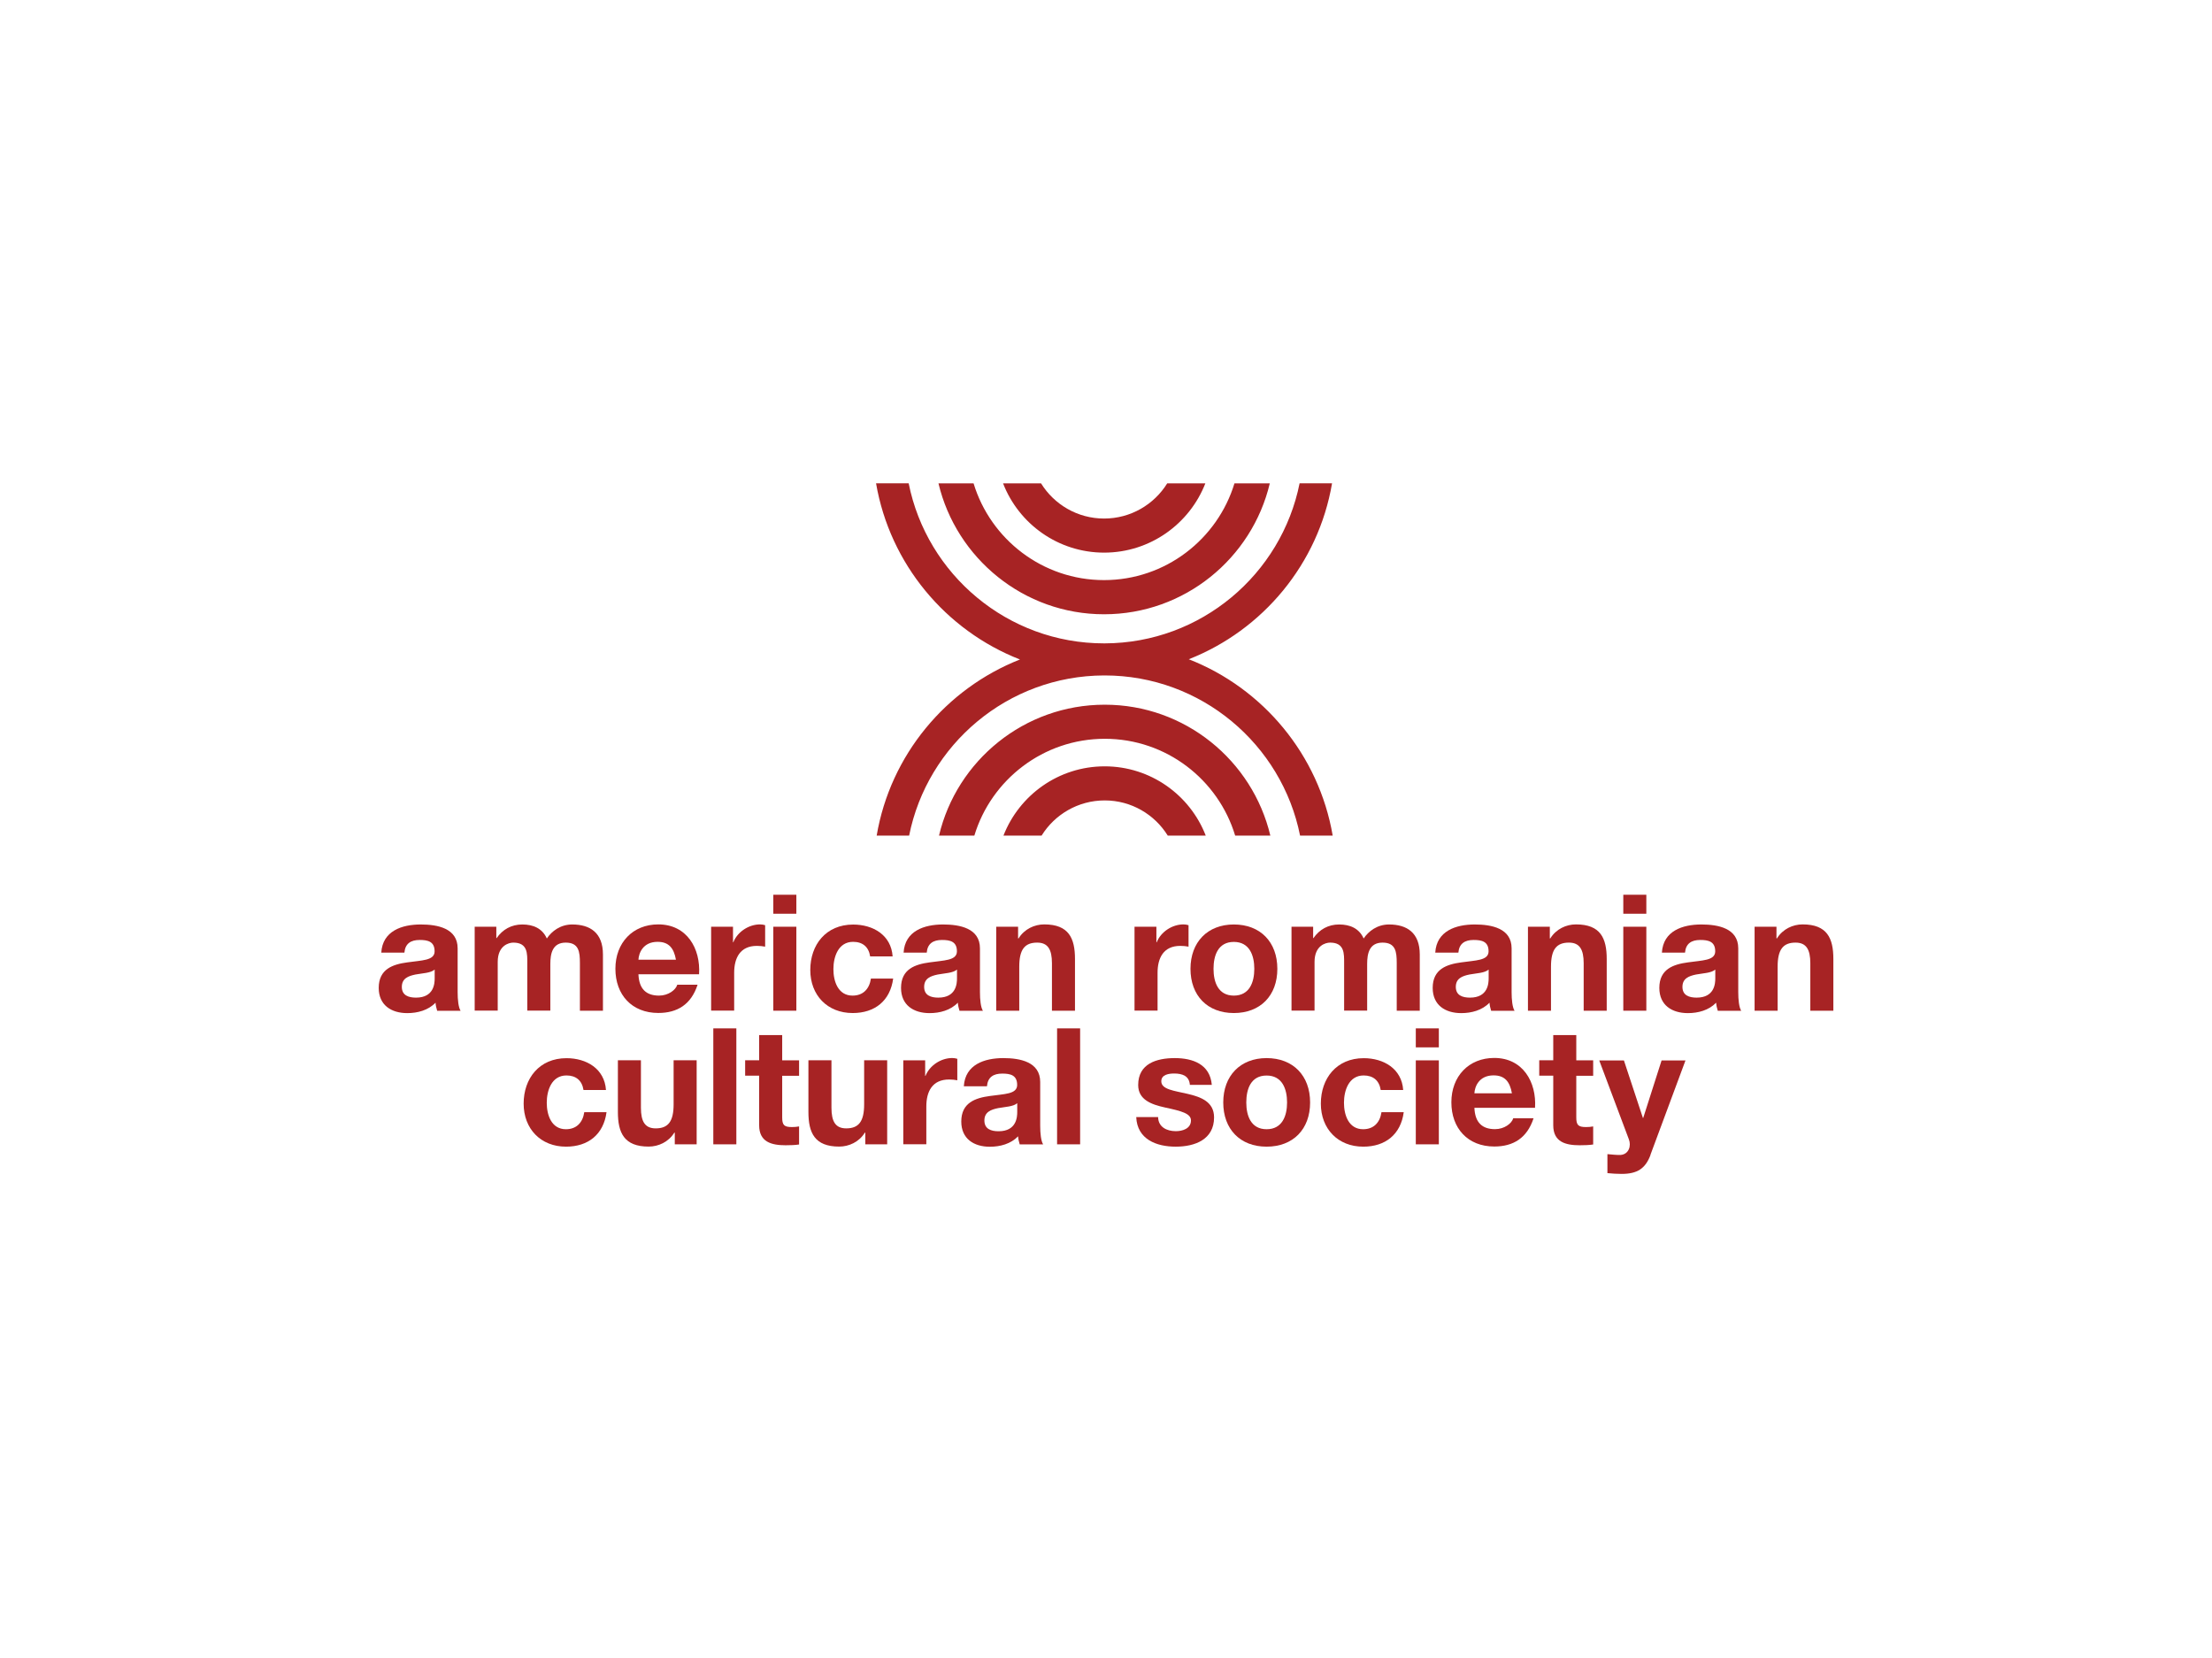
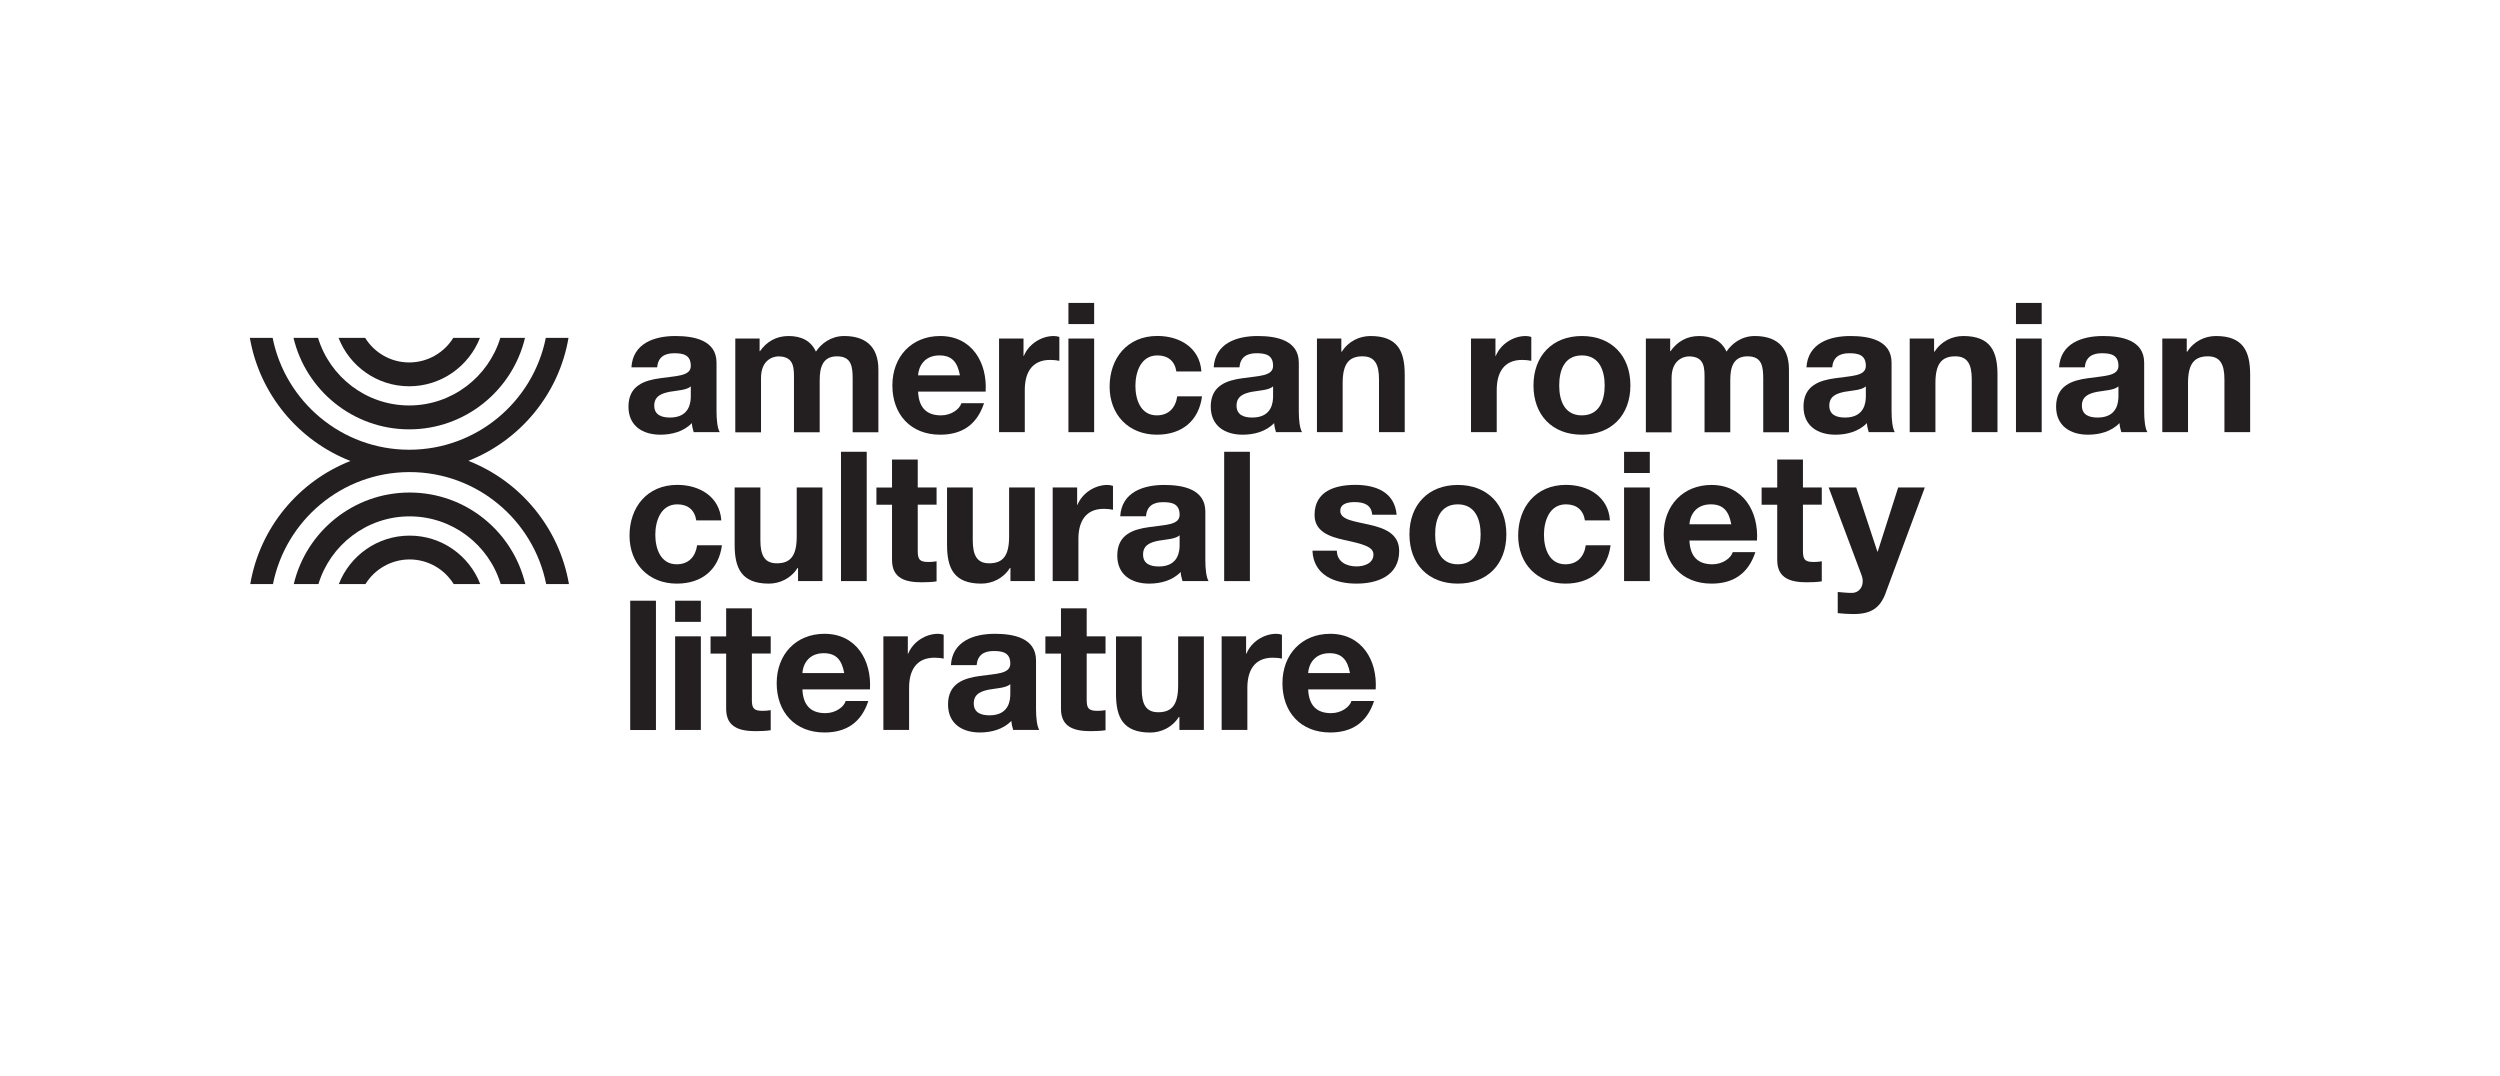
- <svg xmlns="http://www.w3.org/2000/svg" id="a" viewBox="0 0 284.21 212.95">
+ <svg xmlns="http://www.w3.org/2000/svg" id="a" viewBox="0 0 355.71 153.01">
  <defs>
-     <style>.b{fill:#a72324;}</style>
+     <style>.b{fill:#231f20;}</style>
  </defs>
  <g>
-     <path class="b" d="M48.99,122.4c.17-2.78,2.65-3.61,5.07-3.61,2.15,0,4.74,.48,4.74,3.07v5.62c0,.98,.1,1.96,.38,2.4h-3.01c-.1-.33-.19-.69-.21-1.04-.94,.98-2.32,1.34-3.63,1.34-2.05,0-3.67-1.02-3.67-3.24,0-2.44,1.84-3.03,3.67-3.28,1.82-.27,3.51-.21,3.51-1.42,0-1.27-.88-1.46-1.92-1.46-1.13,0-1.86,.46-1.96,1.63h-2.96Zm6.85,2.19c-.5,.44-1.54,.46-2.46,.63-.92,.19-1.75,.5-1.75,1.59s.86,1.38,1.82,1.38c2.32,0,2.4-1.84,2.4-2.48v-1.11Z" />
-     <path class="b" d="M60.97,119.08h2.8v1.46h.04c.77-1.11,1.9-1.75,3.3-1.75s2.57,.5,3.15,1.8c.63-.94,1.75-1.8,3.26-1.8,2.3,0,3.95,1.06,3.95,3.86v7.22h-2.96v-6.12c0-1.44-.13-2.63-1.82-2.63s-1.98,1.38-1.98,2.73v6.01h-2.96v-6.05c0-1.25,.08-2.69-1.8-2.69-.58,0-2,.38-2,2.48v6.26h-2.96v-10.79Z" />
-     <path class="b" d="M82.03,125.2c.08,1.88,1,2.73,2.65,2.73,1.19,0,2.15-.73,2.34-1.4h2.61c-.83,2.55-2.61,3.63-5.05,3.63-3.4,0-5.51-2.34-5.51-5.68s2.23-5.7,5.51-5.7c3.67,0,5.45,3.09,5.24,6.41h-7.79Zm4.82-1.88c-.27-1.5-.92-2.3-2.36-2.3-1.88,0-2.42,1.46-2.46,2.3h4.82Z" />
-     <path class="b" d="M91.36,119.08h2.82v2h.04c.54-1.36,2-2.3,3.44-2.3,.21,0,.46,.04,.65,.1v2.76c-.27-.06-.71-.1-1.06-.1-2.17,0-2.92,1.57-2.92,3.46v4.86h-2.96v-10.79Z" />
-     <path class="b" d="M102.32,117.41h-2.96v-2.44h2.96v2.44Zm-2.96,1.67h2.96v10.79h-2.96v-10.79Z" />
-     <path class="b" d="M111.8,122.88c-.19-1.21-.96-1.86-2.19-1.86-1.9,0-2.53,1.92-2.53,3.51s.61,3.4,2.46,3.4c1.38,0,2.17-.88,2.36-2.19h2.86c-.38,2.86-2.36,4.43-5.2,4.43-3.26,0-5.45-2.3-5.45-5.53s2-5.84,5.51-5.84c2.55,0,4.88,1.34,5.07,4.09h-2.9Z" />
-     <path class="b" d="M116.1,122.4c.17-2.78,2.65-3.61,5.07-3.61,2.15,0,4.74,.48,4.74,3.07v5.62c0,.98,.1,1.96,.38,2.4h-3.01c-.1-.33-.19-.69-.21-1.04-.94,.98-2.32,1.34-3.63,1.34-2.05,0-3.67-1.02-3.67-3.24,0-2.44,1.84-3.03,3.67-3.28,1.82-.27,3.51-.21,3.51-1.42,0-1.27-.88-1.46-1.92-1.46-1.13,0-1.86,.46-1.96,1.63h-2.96Zm6.85,2.19c-.5,.44-1.54,.46-2.46,.63-.92,.19-1.75,.5-1.75,1.59s.86,1.38,1.82,1.38c2.32,0,2.4-1.84,2.4-2.48v-1.11Z" />
-     <path class="b" d="M127.99,119.08h2.82v1.5h.06c.75-1.21,2.05-1.8,3.3-1.8,3.15,0,3.95,1.77,3.95,4.45v6.64h-2.96v-6.1c0-1.77-.52-2.65-1.9-2.65-1.61,0-2.3,.9-2.3,3.09v5.66h-2.96v-10.79Z" />
-     <path class="b" d="M145.76,119.08h2.82v2h.04c.54-1.36,2-2.3,3.44-2.3,.21,0,.46,.04,.65,.1v2.76c-.27-.06-.71-.1-1.06-.1-2.17,0-2.92,1.57-2.92,3.46v4.86h-2.96v-10.79Z" />
-     <path class="b" d="M158.53,118.79c3.4,0,5.59,2.25,5.59,5.7s-2.19,5.68-5.59,5.68-5.57-2.25-5.57-5.68,2.19-5.7,5.57-5.7Zm0,9.14c2.02,0,2.63-1.73,2.63-3.44s-.61-3.46-2.63-3.46-2.61,1.73-2.61,3.46,.61,3.44,2.61,3.44Z" />
-     <path class="b" d="M165.92,119.08h2.8v1.46h.04c.77-1.11,1.9-1.75,3.3-1.75s2.57,.5,3.15,1.8c.63-.94,1.75-1.8,3.26-1.8,2.3,0,3.95,1.06,3.95,3.86v7.22h-2.96v-6.12c0-1.44-.13-2.63-1.82-2.63s-1.98,1.38-1.98,2.73v6.01h-2.96v-6.05c0-1.25,.08-2.69-1.8-2.69-.58,0-2,.38-2,2.48v6.26h-2.96v-10.79Z" />
-     <path class="b" d="M184.41,122.4c.17-2.78,2.65-3.61,5.07-3.61,2.15,0,4.74,.48,4.74,3.07v5.62c0,.98,.1,1.96,.38,2.4h-3.01c-.1-.33-.19-.69-.21-1.04-.94,.98-2.32,1.34-3.63,1.34-2.05,0-3.67-1.02-3.67-3.24,0-2.44,1.84-3.03,3.67-3.28,1.82-.27,3.51-.21,3.51-1.42,0-1.27-.88-1.46-1.92-1.46-1.13,0-1.86,.46-1.96,1.63h-2.96Zm6.85,2.19c-.5,.44-1.54,.46-2.46,.63-.92,.19-1.75,.5-1.75,1.59s.86,1.38,1.82,1.38c2.32,0,2.4-1.84,2.4-2.48v-1.11Z" />
-     <path class="b" d="M196.31,119.08h2.82v1.5h.06c.75-1.21,2.05-1.8,3.3-1.8,3.15,0,3.95,1.77,3.95,4.45v6.64h-2.96v-6.1c0-1.77-.52-2.65-1.9-2.65-1.61,0-2.3,.9-2.3,3.09v5.66h-2.96v-10.79Z" />
-     <path class="b" d="M211.53,117.41h-2.96v-2.44h2.96v2.44Zm-2.96,1.67h2.96v10.79h-2.96v-10.79Z" />
-     <path class="b" d="M213.53,122.4c.17-2.78,2.65-3.61,5.07-3.61,2.15,0,4.74,.48,4.74,3.07v5.62c0,.98,.1,1.96,.38,2.4h-3.01c-.1-.33-.19-.69-.21-1.04-.94,.98-2.32,1.34-3.63,1.34-2.05,0-3.67-1.02-3.67-3.24,0-2.44,1.84-3.03,3.67-3.28,1.82-.27,3.51-.21,3.51-1.42,0-1.27-.88-1.46-1.92-1.46-1.13,0-1.86,.46-1.96,1.63h-2.96Zm6.85,2.19c-.5,.44-1.54,.46-2.46,.63-.92,.19-1.75,.5-1.75,1.59s.86,1.38,1.82,1.38c2.32,0,2.4-1.84,2.4-2.48v-1.11Z" />
-     <path class="b" d="M225.43,119.08h2.82v1.5h.06c.75-1.21,2.05-1.8,3.3-1.8,3.15,0,3.95,1.77,3.95,4.45v6.64h-2.96v-6.1c0-1.77-.52-2.65-1.9-2.65-1.61,0-2.3,.9-2.3,3.09v5.66h-2.96v-10.79Z" />
-     <path class="b" d="M74.97,140.05c-.19-1.21-.96-1.86-2.19-1.86-1.9,0-2.53,1.92-2.53,3.51s.61,3.4,2.46,3.4c1.38,0,2.17-.88,2.36-2.19h2.86c-.38,2.86-2.36,4.43-5.2,4.43-3.26,0-5.45-2.3-5.45-5.53s2-5.84,5.51-5.84c2.55,0,4.88,1.34,5.07,4.09h-2.9Z" />
-     <path class="b" d="M89.52,147.04h-2.82v-1.5h-.06c-.75,1.21-2.05,1.79-3.3,1.79-3.15,0-3.95-1.77-3.95-4.45v-6.64h2.96v6.1c0,1.77,.52,2.65,1.9,2.65,1.61,0,2.3-.9,2.3-3.09v-5.66h2.96v10.79Z" />
-     <path class="b" d="M91.65,132.14h2.96v14.9h-2.96v-14.9Z" />
-     <path class="b" d="M100.5,136.25h2.17v1.98h-2.17v5.34c0,1,.25,1.25,1.25,1.25,.31,0,.61-.02,.92-.08v2.32c-.5,.08-1.15,.1-1.73,.1-1.82,0-3.4-.42-3.4-2.57v-6.37h-1.8v-1.98h1.8v-3.24h2.96v3.24Z" />
-     <path class="b" d="M114,147.04h-2.82v-1.5h-.06c-.75,1.21-2.05,1.79-3.3,1.79-3.15,0-3.95-1.77-3.95-4.45v-6.64h2.96v6.1c0,1.77,.52,2.65,1.9,2.65,1.61,0,2.3-.9,2.3-3.09v-5.66h2.96v10.79Z" />
-     <path class="b" d="M116.05,136.25h2.82v2h.04c.54-1.36,2-2.3,3.44-2.3,.21,0,.46,.04,.65,.1v2.76c-.27-.06-.71-.1-1.06-.1-2.17,0-2.92,1.57-2.92,3.46v4.86h-2.96v-10.79Z" />
-     <path class="b" d="M123.84,139.57c.17-2.78,2.65-3.61,5.07-3.61,2.15,0,4.74,.48,4.74,3.07v5.62c0,.98,.1,1.96,.38,2.4h-3.01c-.1-.33-.19-.69-.21-1.04-.94,.98-2.32,1.34-3.63,1.34-2.05,0-3.67-1.02-3.67-3.24,0-2.44,1.84-3.03,3.67-3.28,1.82-.27,3.51-.21,3.51-1.42,0-1.27-.88-1.46-1.92-1.46-1.13,0-1.86,.46-1.96,1.63h-2.96Zm6.85,2.19c-.5,.44-1.54,.46-2.46,.63-.92,.19-1.75,.5-1.75,1.59s.86,1.38,1.82,1.38c2.32,0,2.4-1.84,2.4-2.48v-1.11Z" />
-     <path class="b" d="M135.82,132.14h2.96v14.9h-2.96v-14.9Z" />
-     <path class="b" d="M148.8,143.53c.02,1.29,1.11,1.82,2.28,1.82,.86,0,1.94-.33,1.94-1.38,0-.9-1.23-1.21-3.36-1.67-1.71-.38-3.42-.98-3.42-2.88,0-2.76,2.38-3.46,4.7-3.46s4.53,.79,4.76,3.44h-2.82c-.08-1.15-.96-1.46-2.02-1.46-.67,0-1.65,.13-1.65,1,0,1.06,1.67,1.21,3.36,1.61,1.73,.4,3.42,1.02,3.42,3.03,0,2.84-2.46,3.76-4.93,3.76s-4.95-.94-5.07-3.8h2.82Z" />
-     <path class="b" d="M162.74,135.96c3.4,0,5.59,2.25,5.59,5.7s-2.19,5.68-5.59,5.68-5.57-2.25-5.57-5.68,2.19-5.7,5.57-5.7Zm0,9.14c2.02,0,2.63-1.73,2.63-3.44s-.61-3.46-2.63-3.46-2.61,1.73-2.61,3.46,.61,3.44,2.61,3.44Z" />
-     <path class="b" d="M177.4,140.05c-.19-1.21-.96-1.86-2.19-1.86-1.9,0-2.53,1.92-2.53,3.51s.61,3.4,2.46,3.4c1.38,0,2.17-.88,2.36-2.19h2.86c-.38,2.86-2.36,4.43-5.2,4.43-3.26,0-5.45-2.3-5.45-5.53s2-5.84,5.51-5.84c2.55,0,4.88,1.34,5.07,4.09h-2.9Z" />
-     <path class="b" d="M184.87,134.58h-2.96v-2.44h2.96v2.44Zm-2.96,1.67h2.96v10.79h-2.96v-10.79Z" />
-     <path class="b" d="M189.44,142.36c.08,1.88,1,2.73,2.65,2.73,1.19,0,2.15-.73,2.34-1.4h2.61c-.83,2.55-2.61,3.63-5.05,3.63-3.4,0-5.51-2.34-5.51-5.68s2.23-5.7,5.51-5.7c3.67,0,5.45,3.09,5.24,6.41h-7.79Zm4.82-1.88c-.27-1.5-.92-2.3-2.36-2.3-1.88,0-2.42,1.46-2.46,2.3h4.82Z" />
-     <path class="b" d="M202.53,136.25h2.17v1.98h-2.17v5.34c0,1,.25,1.25,1.25,1.25,.31,0,.61-.02,.92-.08v2.32c-.5,.08-1.15,.1-1.73,.1-1.82,0-3.4-.42-3.4-2.57v-6.37h-1.8v-1.98h1.8v-3.24h2.96v3.24Z" />
-     <path class="b" d="M212.07,148.4c-.65,1.73-1.67,2.44-3.72,2.44-.61,0-1.21-.04-1.82-.1v-2.44c.56,.04,1.15,.13,1.73,.1,1.02-.1,1.36-1.17,1.02-2.02l-3.8-10.12h3.17l2.44,7.39h.04l2.36-7.39h3.07l-4.51,12.15Z" />
+     <path class="b" d="M89.67,85.47h3.66v18.4h-3.66v-18.4Z" />
+     <path class="b" d="M99.72,88.48h-3.66v-3.01h3.66v3.01Zm-3.66,2.06h3.66v13.32h-3.66v-13.32Z" />
+     <path class="b" d="M106.98,90.54h2.68v2.45h-2.68v6.6c0,1.24,.31,1.55,1.55,1.55,.39,0,.75-.03,1.13-.1v2.86c-.62,.1-1.42,.13-2.14,.13-2.24,0-4.2-.52-4.2-3.17v-7.86h-2.22v-2.45h2.22v-3.99h3.66v3.99Z" />
+     <path class="b" d="M114.17,98.09c.1,2.32,1.24,3.38,3.27,3.38,1.47,0,2.65-.9,2.89-1.73h3.22c-1.03,3.14-3.22,4.48-6.24,4.48-4.2,0-6.8-2.89-6.8-7.01s2.76-7.03,6.8-7.03c4.54,0,6.73,3.81,6.47,7.91h-9.61Zm5.95-2.32c-.34-1.85-1.13-2.83-2.91-2.83-2.32,0-2.99,1.8-3.04,2.83h5.95Z" />
+     <path class="b" d="M125.69,90.54h3.48v2.47h.05c.67-1.68,2.47-2.83,4.25-2.83,.26,0,.57,.05,.8,.13v3.4c-.33-.08-.88-.13-1.31-.13-2.68,0-3.61,1.93-3.61,4.28v6h-3.66v-13.32Z" />
+     <path class="b" d="M135.3,94.64c.21-3.43,3.27-4.46,6.26-4.46,2.65,0,5.85,.59,5.85,3.79v6.93c0,1.21,.13,2.42,.46,2.96h-3.71c-.13-.41-.23-.85-.26-1.29-1.16,1.21-2.86,1.65-4.48,1.65-2.53,0-4.53-1.26-4.53-3.99,0-3.01,2.27-3.74,4.53-4.05,2.24-.33,4.33-.26,4.33-1.75,0-1.57-1.08-1.8-2.37-1.8-1.39,0-2.29,.57-2.42,2.01h-3.66Zm8.45,2.71c-.62,.54-1.91,.57-3.04,.77-1.13,.23-2.16,.62-2.16,1.96s1.06,1.7,2.24,1.7c2.86,0,2.96-2.27,2.96-3.07v-1.37Z" />
+     <path class="b" d="M154.62,90.54h2.68v2.45h-2.68v6.6c0,1.24,.31,1.55,1.55,1.55,.39,0,.75-.03,1.13-.1v2.86c-.62,.1-1.42,.13-2.14,.13-2.24,0-4.2-.52-4.2-3.17v-7.86h-2.22v-2.45h2.22v-3.99h3.66v3.99Z" />
+     <path class="b" d="M171.29,103.86h-3.48v-1.85h-.08c-.93,1.49-2.53,2.22-4.07,2.22-3.89,0-4.87-2.19-4.87-5.49v-8.19h3.66v7.52c0,2.19,.64,3.27,2.35,3.27,1.98,0,2.83-1.11,2.83-3.81v-6.98h3.66v13.32Z" />
+     <path class="b" d="M173.82,90.54h3.48v2.47h.05c.67-1.68,2.47-2.83,4.25-2.83,.26,0,.57,.05,.8,.13v3.4c-.33-.08-.88-.13-1.31-.13-2.68,0-3.61,1.93-3.61,4.28v6h-3.66v-13.32Z" />
+     <path class="b" d="M186.13,98.09c.1,2.32,1.24,3.38,3.27,3.38,1.47,0,2.65-.9,2.89-1.73h3.22c-1.03,3.14-3.22,4.48-6.24,4.48-4.2,0-6.8-2.89-6.8-7.01s2.76-7.03,6.8-7.03c4.54,0,6.73,3.81,6.47,7.91h-9.61Zm5.95-2.32c-.34-1.85-1.13-2.83-2.91-2.83-2.32,0-2.99,1.8-3.04,2.83h5.95Z" />
  </g>
-   <path class="b" d="M171.23,107.37h-4.19c-2.34-11.73-12.71-20.58-25.11-20.58h-.08c-12.38,.04-22.7,8.88-25.04,20.58h-4.17c1.76-10.35,8.89-18.88,18.41-22.63-9.55-3.73-16.71-12.28-18.49-22.64h4.19c2.34,11.72,12.71,20.57,25.11,20.57h.08c12.38-.04,22.7-8.88,25.04-20.57h4.17c-1.76,10.34-8.89,18.87-18.41,22.61,9.55,3.73,16.71,12.29,18.49,22.65Zm-29.29-8.9c-5.93,0-10.98,3.7-13.01,8.9h4.9c1.68-2.71,4.69-4.52,8.11-4.52s6.42,1.81,8.1,4.52h4.88c-2.02-5.21-7.08-8.9-12.99-8.9Zm-.08-19.54c10.34,0,19.01-7.2,21.29-16.82h-4.54c-2.18,7.17-8.86,12.43-16.76,12.43s-14.58-5.25-16.76-12.43h-4.51c2.29,9.63,10.96,16.82,21.27,16.82Zm.08,11.62c-10.34,0-19.01,7.18-21.29,16.82h4.54c2.17-7.18,8.86-12.44,16.76-12.44s14.58,5.25,16.75,12.44h4.52c-2.29-9.64-10.96-16.82-21.27-16.82Zm-.08-19.54c5.92,0,10.98-3.7,13.01-8.9h-4.9c-1.68,2.71-4.69,4.52-8.11,4.52s-6.42-1.81-8.1-4.52h-4.88c2.02,5.21,7.08,8.9,12.99,8.9Z" />
+   <g>
+     <path class="b" d="M80.95,83.1h-3.24c-1.81-9.08-9.84-15.93-19.43-15.93h-.06c-9.58,.03-17.57,6.87-19.38,15.93h-3.23c1.36-8.01,6.88-14.61,14.25-17.51-7.39-2.89-12.93-9.5-14.31-17.52h3.24c1.81,9.07,9.84,15.92,19.43,15.92h.06c9.58-.03,17.57-6.87,19.38-15.92h3.23c-1.36,8-6.88,14.6-14.25,17.5,7.39,2.89,12.93,9.51,14.31,17.53Z" />
+     <path class="b" d="M68.33,83.1h-3.78c-1.3-2.1-3.63-3.5-6.27-3.5s-4.98,1.4-6.28,3.5h-3.79c1.57-4.03,5.48-6.89,10.07-6.89s8.49,2.86,10.05,6.89Z" />
+     <path class="b" d="M41.76,48.07h3.49c1.69,5.56,6.87,9.62,12.97,9.62s11.28-4.07,12.97-9.62h3.51c-1.77,7.45-8.48,13.02-16.48,13.02s-14.69-5.57-16.46-13.02Z" />
+     <path class="b" d="M74.74,83.1h-3.5c-1.68-5.57-6.86-9.63-12.96-9.63s-11.29,4.07-12.97,9.63h-3.51c1.77-7.46,8.48-13.02,16.48-13.02s14.69,5.56,16.46,13.02Z" />
+     <path class="b" d="M48.17,48.07h3.78c1.3,2.1,3.63,3.5,6.27,3.5s4.98-1.4,6.28-3.5h3.79c-1.57,4.03-5.49,6.89-10.07,6.89s-8.49-2.86-10.05-6.89Z" />
+     <g>
+       <path class="b" d="M89.84,52.27c.21-3.43,3.27-4.46,6.26-4.46,2.65,0,5.85,.59,5.85,3.79v6.93c0,1.21,.13,2.42,.46,2.96h-3.71c-.13-.41-.23-.85-.26-1.29-1.16,1.21-2.86,1.65-4.48,1.65-2.53,0-4.54-1.26-4.54-3.99,0-3.01,2.27-3.74,4.54-4.05,2.24-.34,4.33-.26,4.33-1.75,0-1.57-1.08-1.8-2.37-1.8-1.39,0-2.29,.57-2.42,2.01h-3.66Zm8.45,2.71c-.62,.54-1.91,.57-3.04,.77-1.13,.23-2.16,.62-2.16,1.96s1.06,1.7,2.24,1.7c2.86,0,2.96-2.27,2.96-3.07v-1.37Z" />
+       <path class="b" d="M104.63,48.17h3.45v1.8h.05c.95-1.37,2.34-2.16,4.07-2.16s3.17,.62,3.89,2.22c.77-1.16,2.16-2.22,4.02-2.22,2.83,0,4.87,1.31,4.87,4.77v8.92h-3.66v-7.55c0-1.78-.15-3.25-2.24-3.25s-2.45,1.7-2.45,3.38v7.42h-3.66v-7.47c0-1.55,.1-3.32-2.22-3.32-.72,0-2.47,.46-2.47,3.07v7.73h-3.66v-13.32Z" />
+       <path class="b" d="M130.63,55.72c.1,2.32,1.24,3.38,3.27,3.38,1.47,0,2.65-.9,2.89-1.73h3.22c-1.03,3.14-3.22,4.48-6.24,4.48-4.2,0-6.8-2.89-6.8-7.01s2.76-7.03,6.8-7.03c4.54,0,6.73,3.81,6.47,7.91h-9.61Zm5.95-2.32c-.34-1.86-1.13-2.83-2.91-2.83-2.32,0-2.99,1.8-3.04,2.83h5.95Z" />
+       <path class="b" d="M142.15,48.17h3.48v2.47h.05c.67-1.67,2.47-2.83,4.25-2.83,.26,0,.57,.05,.8,.13v3.4c-.34-.08-.88-.13-1.31-.13-2.68,0-3.61,1.93-3.61,4.28v6h-3.66v-13.32Z" />
+       <path class="b" d="M155.68,46.11h-3.66v-3.01h3.66v3.01Zm-3.66,2.06h3.66v13.32h-3.66v-13.32Z" />
+       <path class="b" d="M167.38,52.86c-.23-1.49-1.19-2.29-2.71-2.29-2.34,0-3.12,2.37-3.12,4.33s.75,4.2,3.04,4.2c1.7,0,2.68-1.08,2.91-2.71h3.53c-.46,3.53-2.91,5.46-6.42,5.46-4.02,0-6.73-2.83-6.73-6.83s2.47-7.22,6.8-7.22c3.14,0,6.03,1.65,6.26,5.05h-3.58Z" />
+       <path class="b" d="M172.69,52.27c.21-3.43,3.27-4.46,6.26-4.46,2.65,0,5.85,.59,5.85,3.79v6.93c0,1.21,.13,2.42,.46,2.96h-3.71c-.13-.41-.23-.85-.26-1.29-1.16,1.21-2.86,1.65-4.48,1.65-2.53,0-4.54-1.26-4.54-3.99,0-3.01,2.27-3.74,4.54-4.05,2.24-.34,4.33-.26,4.33-1.75,0-1.57-1.08-1.8-2.37-1.8-1.39,0-2.29,.57-2.42,2.01h-3.66Zm8.45,2.71c-.62,.54-1.91,.57-3.04,.77-1.13,.23-2.16,.62-2.16,1.96s1.06,1.7,2.24,1.7c2.86,0,2.96-2.27,2.96-3.07v-1.37Z" />
+       <path class="b" d="M187.37,48.17h3.48v1.86h.08c.93-1.49,2.53-2.22,4.07-2.22,3.89,0,4.87,2.19,4.87,5.49v8.19h-3.66v-7.52c0-2.19-.64-3.27-2.34-3.27-1.98,0-2.83,1.11-2.83,3.81v6.98h-3.66v-13.32Z" />
+       <path class="b" d="M209.3,48.17h3.48v2.47h.05c.67-1.67,2.47-2.83,4.25-2.83,.26,0,.57,.05,.8,.13v3.4c-.34-.08-.88-.13-1.31-.13-2.68,0-3.61,1.93-3.61,4.28v6h-3.66v-13.32Z" />
+       <path class="b" d="M225.07,47.81c4.2,0,6.91,2.78,6.91,7.03s-2.71,7.01-6.91,7.01-6.88-2.78-6.88-7.01,2.71-7.03,6.88-7.03Zm0,11.29c2.5,0,3.25-2.14,3.25-4.25s-.75-4.28-3.25-4.28-3.22,2.14-3.22,4.28,.75,4.25,3.22,4.25Z" />
+       <path class="b" d="M234.19,48.17h3.45v1.8h.05c.95-1.37,2.34-2.16,4.07-2.16s3.17,.62,3.89,2.22c.77-1.16,2.16-2.22,4.02-2.22,2.83,0,4.87,1.31,4.87,4.77v8.92h-3.66v-7.55c0-1.78-.15-3.25-2.24-3.25s-2.45,1.7-2.45,3.38v7.42h-3.66v-7.47c0-1.55,.1-3.32-2.22-3.32-.72,0-2.47,.46-2.47,3.07v7.73h-3.66v-13.32Z" />
+       <path class="b" d="M257.03,52.27c.21-3.43,3.27-4.46,6.26-4.46,2.65,0,5.85,.59,5.85,3.79v6.93c0,1.21,.13,2.42,.46,2.96h-3.71c-.13-.41-.23-.85-.26-1.29-1.16,1.21-2.86,1.65-4.48,1.65-2.53,0-4.54-1.26-4.54-3.99,0-3.01,2.27-3.74,4.54-4.05,2.24-.34,4.33-.26,4.33-1.75,0-1.57-1.08-1.8-2.37-1.8-1.39,0-2.29,.57-2.42,2.01h-3.66Zm8.45,2.71c-.62,.54-1.91,.57-3.04,.77-1.13,.23-2.16,.62-2.16,1.96s1.06,1.7,2.24,1.7c2.86,0,2.96-2.27,2.96-3.07v-1.37Z" />
+       <path class="b" d="M271.71,48.17h3.48v1.86h.08c.93-1.49,2.53-2.22,4.07-2.22,3.89,0,4.87,2.19,4.87,5.49v8.19h-3.66v-7.52c0-2.19-.64-3.27-2.34-3.27-1.98,0-2.83,1.11-2.83,3.81v6.98h-3.66v-13.32Z" />
+       <path class="b" d="M290.5,46.11h-3.66v-3.01h3.66v3.01Zm-3.66,2.06h3.66v13.32h-3.66v-13.32Z" />
+       <path class="b" d="M292.97,52.27c.21-3.43,3.27-4.46,6.26-4.46,2.65,0,5.85,.59,5.85,3.79v6.93c0,1.21,.13,2.42,.46,2.96h-3.71c-.13-.41-.23-.85-.26-1.29-1.16,1.21-2.86,1.65-4.48,1.65-2.53,0-4.54-1.26-4.54-3.99,0-3.01,2.27-3.74,4.54-4.05,2.24-.34,4.33-.26,4.33-1.75,0-1.57-1.08-1.8-2.37-1.8-1.39,0-2.29,.57-2.42,2.01h-3.66Zm8.45,2.71c-.62,.54-1.91,.57-3.04,.77-1.13,.23-2.16,.62-2.16,1.96s1.06,1.7,2.24,1.7c2.86,0,2.96-2.27,2.96-3.07v-1.37Z" />
+       <path class="b" d="M307.66,48.17h3.48v1.86h.08c.93-1.49,2.53-2.22,4.07-2.22,3.89,0,4.87,2.19,4.87,5.49v8.19h-3.66v-7.52c0-2.19-.64-3.27-2.35-3.27-1.98,0-2.83,1.11-2.83,3.81v6.98h-3.66v-13.32Z" />
+       <path class="b" d="M99.07,74.05c-.23-1.49-1.19-2.29-2.71-2.29-2.34,0-3.12,2.37-3.12,4.33s.75,4.2,3.04,4.2c1.7,0,2.68-1.08,2.91-2.71h3.53c-.46,3.53-2.91,5.46-6.42,5.46-4.02,0-6.73-2.83-6.73-6.83s2.47-7.22,6.8-7.22c3.14,0,6.03,1.65,6.26,5.05h-3.58Z" />
+       <path class="b" d="M117.03,82.68h-3.48v-1.86h-.08c-.93,1.49-2.53,2.22-4.07,2.22-3.89,0-4.87-2.19-4.87-5.49v-8.19h3.66v7.52c0,2.19,.64,3.27,2.34,3.27,1.98,0,2.83-1.11,2.83-3.81v-6.98h3.66v13.32Z" />
+       <path class="b" d="M119.66,64.28h3.66v18.4h-3.66v-18.4Z" />
+       <path class="b" d="M130.58,69.36h2.68v2.45h-2.68v6.6c0,1.24,.31,1.55,1.55,1.55,.39,0,.75-.03,1.13-.1v2.86c-.62,.1-1.42,.13-2.14,.13-2.24,0-4.2-.52-4.2-3.17v-7.86h-2.22v-2.45h2.22v-3.99h3.66v3.99Z" />
+       <path class="b" d="M147.25,82.68h-3.48v-1.86h-.08c-.93,1.49-2.53,2.22-4.07,2.22-3.89,0-4.87-2.19-4.87-5.49v-8.19h3.66v7.52c0,2.19,.64,3.27,2.34,3.27,1.98,0,2.83-1.11,2.83-3.81v-6.98h3.66v13.32Z" />
+       <path class="b" d="M149.78,69.36h3.48v2.47h.05c.67-1.67,2.47-2.83,4.25-2.83,.26,0,.57,.05,.8,.13v3.4c-.34-.08-.88-.13-1.31-.13-2.68,0-3.61,1.93-3.61,4.28v6h-3.66v-13.32Z" />
+       <path class="b" d="M159.39,73.46c.21-3.43,3.27-4.46,6.26-4.46,2.65,0,5.85,.59,5.85,3.79v6.93c0,1.21,.13,2.42,.46,2.96h-3.71c-.13-.41-.23-.85-.26-1.29-1.16,1.21-2.86,1.65-4.48,1.65-2.53,0-4.54-1.26-4.54-3.99,0-3.01,2.27-3.74,4.54-4.05,2.24-.34,4.33-.26,4.33-1.75,0-1.57-1.08-1.8-2.37-1.8-1.39,0-2.29,.57-2.42,2.01h-3.66Zm8.45,2.71c-.62,.54-1.91,.57-3.04,.77-1.13,.23-2.16,.62-2.16,1.96s1.06,1.7,2.24,1.7c2.86,0,2.96-2.27,2.96-3.07v-1.37Z" />
+       <path class="b" d="M174.18,64.28h3.66v18.4h-3.66v-18.4Z" />
+       <path class="b" d="M190.21,78.35c.03,1.6,1.37,2.24,2.81,2.24,1.06,0,2.4-.41,2.4-1.7,0-1.11-1.52-1.49-4.15-2.06-2.11-.46-4.23-1.21-4.23-3.56,0-3.4,2.94-4.28,5.8-4.28s5.59,.98,5.88,4.25h-3.48c-.1-1.42-1.19-1.8-2.5-1.8-.82,0-2.04,.16-2.04,1.24,0,1.31,2.06,1.49,4.15,1.98,2.14,.49,4.23,1.26,4.23,3.74,0,3.5-3.04,4.64-6.08,4.64s-6.11-1.16-6.26-4.69h3.48Z" />
+       <path class="b" d="M207.42,69c4.2,0,6.91,2.78,6.91,7.03s-2.71,7.01-6.91,7.01-6.88-2.78-6.88-7.01,2.71-7.03,6.88-7.03Zm0,11.29c2.5,0,3.25-2.14,3.25-4.25s-.75-4.28-3.25-4.28-3.22,2.14-3.22,4.28,.75,4.25,3.22,4.25Z" />
+       <path class="b" d="M225.51,74.05c-.23-1.49-1.19-2.29-2.71-2.29-2.34,0-3.12,2.37-3.12,4.33s.75,4.2,3.04,4.2c1.7,0,2.68-1.08,2.91-2.71h3.53c-.46,3.53-2.91,5.46-6.42,5.46-4.02,0-6.73-2.83-6.73-6.83s2.47-7.22,6.8-7.22c3.14,0,6.03,1.65,6.26,5.05h-3.58Z" />
+       <path class="b" d="M234.74,67.3h-3.66v-3.01h3.66v3.01Zm-3.66,2.06h3.66v13.32h-3.66v-13.32Z" />
+       <path class="b" d="M240.38,76.91c.1,2.32,1.24,3.38,3.27,3.38,1.47,0,2.65-.9,2.89-1.73h3.22c-1.03,3.14-3.22,4.48-6.24,4.48-4.2,0-6.8-2.89-6.8-7.01s2.76-7.03,6.8-7.03c4.54,0,6.73,3.81,6.47,7.91h-9.61Zm5.95-2.32c-.34-1.86-1.13-2.83-2.91-2.83-2.32,0-2.99,1.8-3.04,2.83h5.95Z" />
+       <path class="b" d="M256.53,69.36h2.68v2.45h-2.68v6.6c0,1.24,.31,1.55,1.55,1.55,.39,0,.75-.03,1.13-.1v2.86c-.62,.1-1.42,.13-2.14,.13-2.24,0-4.2-.52-4.2-3.17v-7.86h-2.22v-2.45h2.22v-3.99h3.66v3.99Z" />
+       <path class="b" d="M268.31,84.36c-.8,2.14-2.06,3.01-4.59,3.01-.75,0-1.49-.05-2.24-.13v-3.01c.7,.05,1.42,.15,2.14,.13,1.26-.13,1.68-1.44,1.26-2.5l-4.69-12.5h3.92l3.01,9.12h.05l2.91-9.12h3.79l-5.57,15Z" />
+     </g>
+   </g>
</svg>
